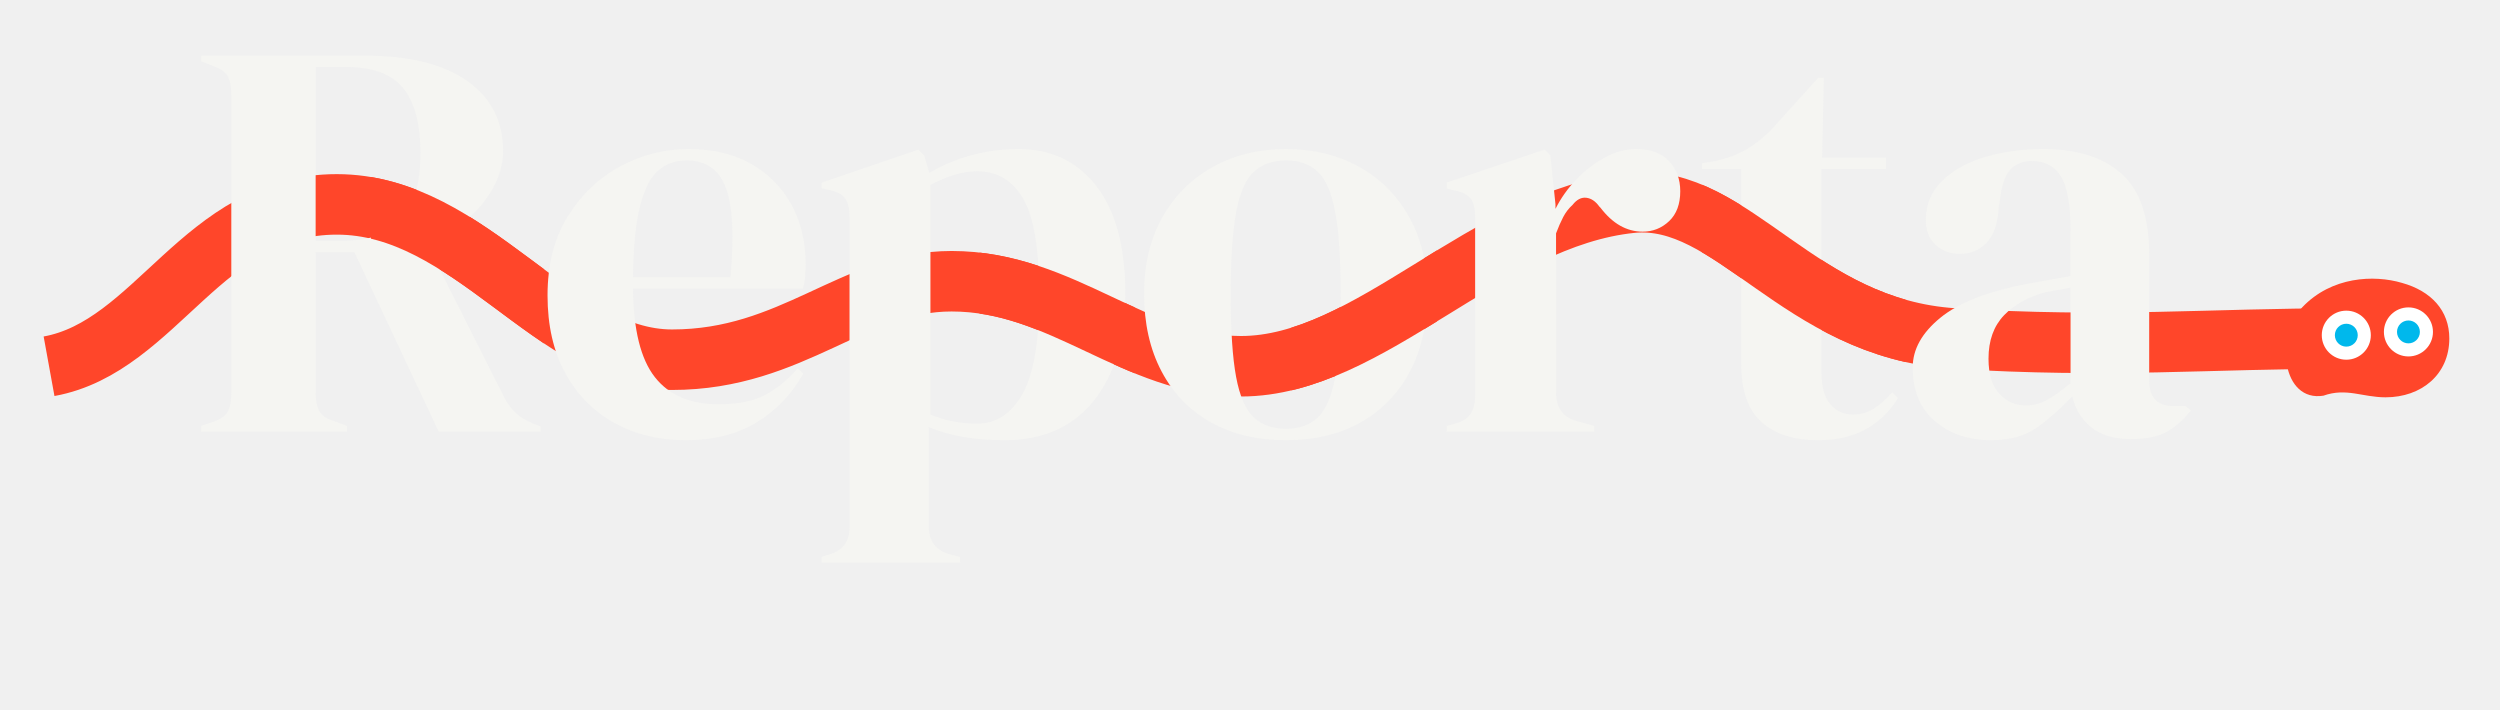
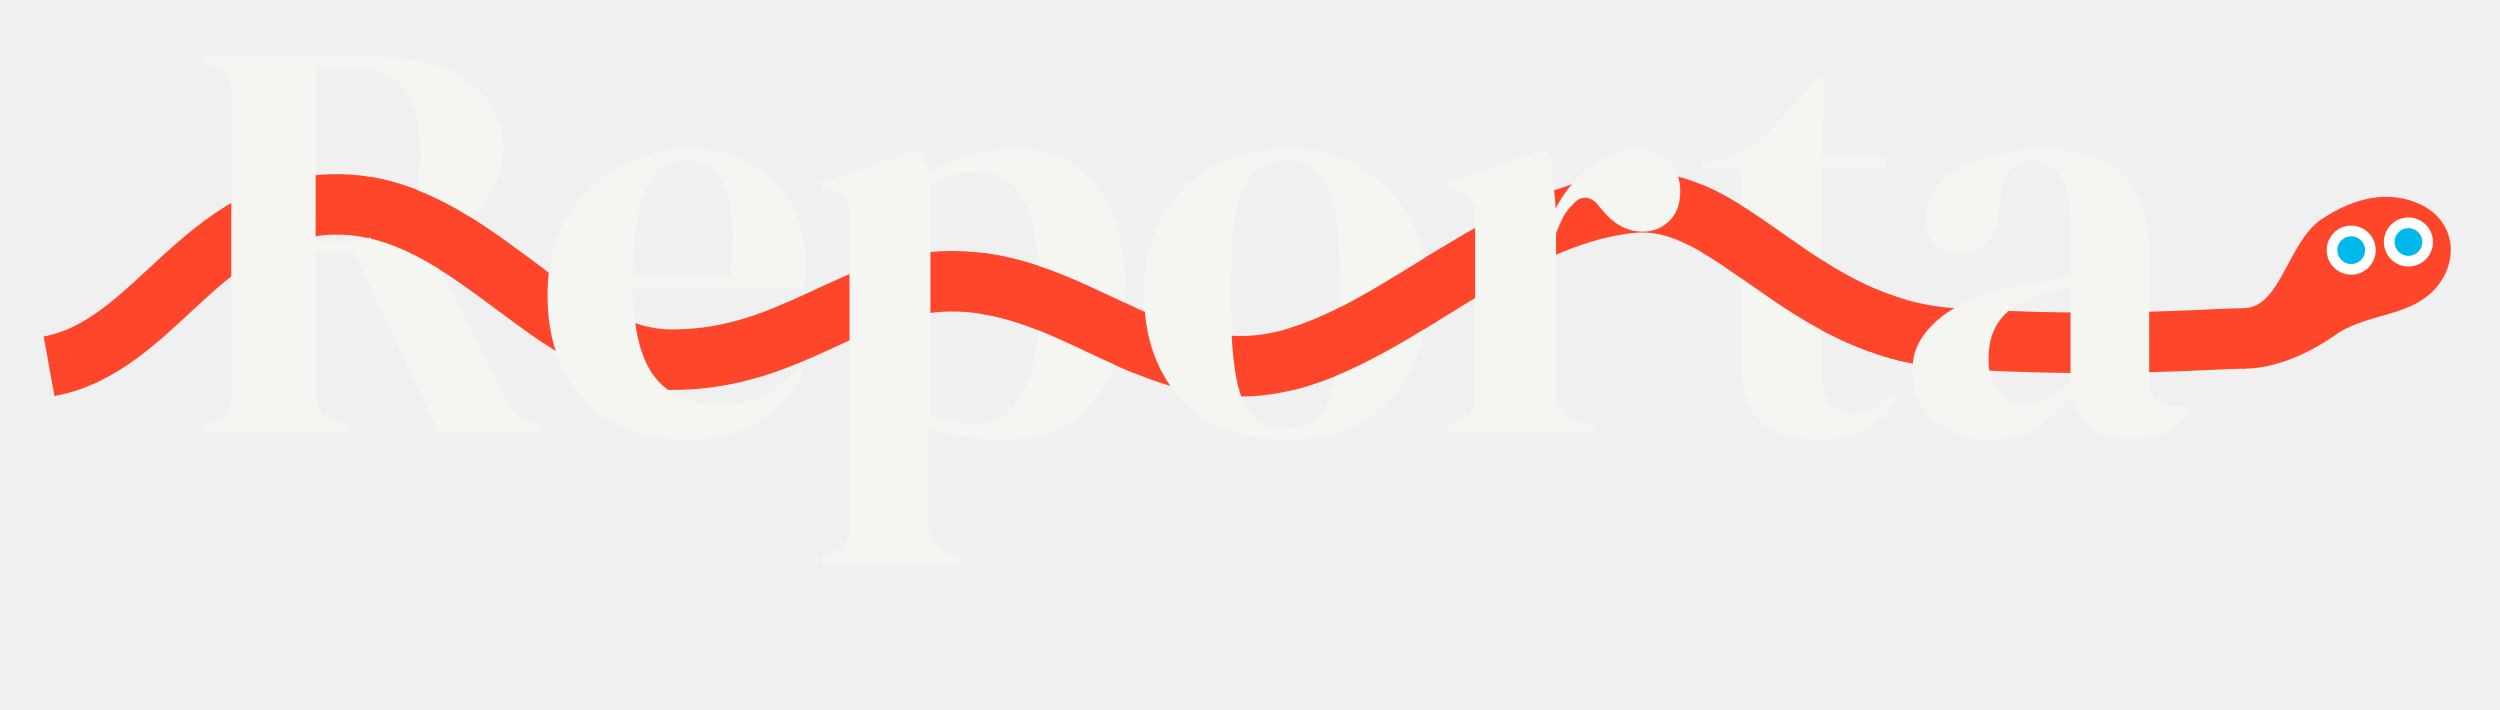
<svg xmlns="http://www.w3.org/2000/svg" width="1529" height="434" viewBox="0 0 1529 434" role="img" aria-labelledby="title">
  <defs>
    <clipPath id="weave">
      <rect x="226.846" y="0" width="105.937" height="434" />
      <rect x="599.074" y="0" width="94.904" height="434" />
      <rect x="789.788" y="0" width="89.057" height="434" />
      <rect x="1040.887" y="0" width="124.406" height="434" />
    </clipPath>
  </defs>
  <g id="snake">
-     <path d="M30 224 C96 212 124 125 206 125 C288 125 339 220 411 220 C485 220 522 172 582 172 C650 172 694 224 759 224 C838 224 909 133 998 124 C1060 118 1100 201 1195 207 C1290 213 1351 207 1435 207" fill="none" stroke="#FF462A" stroke-width="37" stroke-linecap="butt" />
-     <path d="M1408 188 C1426 169 1452 168 1469 173 C1487 178 1498 190 1498 207 C1498 229 1481 243 1459 243 C1445 243 1435 237 1421 242 C1396 246 1391 207 1408 188 Z" fill="#FF462A" />
+     <path d="M30 224 C96 212 124 125 206 125 C288 125 339 220 411 220 C485 220 522 172 582 172 C650 172 694 224 759 224 C838 224 909 133 998 124 C1060 118 1100 201 1195 207 C1290 213 1351 207 1373 207" fill="none" stroke="#FF462A" stroke-width="37" stroke-linecap="butt" />
+     <path class="snake-head" d="M1372 188.5 C1395 188.5 1399 148 1420 134 C1441 120 1461 117 1478 124 C1503 134 1505 162 1487 179 C1472 193 1450 192 1431 203 C1413 216 1392 225.5 1372 225.5 Z" fill="#FF462A" />
    <g fill="#FFFFFF">
-       <circle cx="1435" cy="205" r="15" />
-       <circle cx="1473" cy="203" r="15" />
+       <circle cx="1438" cy="153" r="15" />
+       <circle cx="1473" cy="148" r="15" />
    </g>
    <g fill="#00B8EC">
-       <circle cx="1435" cy="205" r="7" />
-       <circle cx="1473" cy="203" r="7" />
+       <circle cx="1438" cy="153" r="8.5" />
+       <circle cx="1473" cy="148" r="8.5" />
    </g>
  </g>
  <g id="wordmark-dm-serif-display" fill="#F5F5F2" transform="translate(115.3335 263.9944) scale(0.3484763 -0.3484763)">
    <path id="letter-0-R" d="M22 0V10L43 17Q63 24 69.0 35.5Q75 47 75 68V591Q75 611 69.5 622.5Q64 634 45 641L22 650V660H308Q426 660 489.0 615.5Q552 571 552 492Q552 448 519.0 404.0Q486 360 415 336L554 60Q563 43 574.5 32.5Q586 22 605 14L618 9V0H439L291 315H223V68Q223 49 229.0 37.0Q235 25 254 19L278 10V0ZM223 335H271Q343 335 375.0 373.5Q407 412 407 488Q407 565 377.0 602.5Q347 640 276 640H223Z" />
    <path id="letter-1-e" d="M877 496Q942 496 988.0 469.5Q1034 443 1058.5 397.5Q1083 352 1083 294Q1083 283 1082.0 271.5Q1081 260 1078 251H780Q781 143 818.5 95.5Q856 48 930 48Q980 48 1011.0 64.0Q1042 80 1069 111L1079 102Q1048 47 996.5 16.0Q945 -15 873 -15Q802 -15 747.0 15.5Q692 46 661.0 103.0Q630 160 630 239Q630 321 666.0 378.5Q702 436 758.5 466.0Q815 496 877 496ZM874 476Q845 476 824.5 458.5Q804 441 792.5 396.5Q781 352 780 271H951Q961 380 943.0 428.0Q925 476 874 476Z" />
    <path id="letter-2-p" d="M1111 -230V-220L1123 -216Q1160 -206 1160 -168V376Q1160 398 1152.5 409.0Q1145 420 1125 424L1111 427V437L1281 495L1291 485L1300 454Q1333 474 1373.5 485.0Q1414 496 1457 496Q1543 496 1593.5 430.5Q1644 365 1644 243Q1644 123 1588.5 54.0Q1533 -15 1432 -15Q1353 -15 1299 8V-165Q1299 -205 1335 -215L1354 -220V-230ZM1384 14Q1434 14 1463.5 66.0Q1493 118 1493 239Q1493 360 1465.0 408.5Q1437 457 1384 457Q1347 457 1302 433V30Q1340 14 1384 14Z" />
    <path id="letter-3-o" d="M1926 -15Q1850 -15 1794.0 16.5Q1738 48 1707.5 106.0Q1677 164 1677 242Q1677 320 1709.5 377.0Q1742 434 1798.5 465.0Q1855 496 1926 496Q1997 496 2053.0 465.5Q2109 435 2141.5 378.0Q2174 321 2174 242Q2174 163 2143.5 105.5Q2113 48 2057.5 16.5Q2002 -15 1926 -15ZM1926 5Q1961 5 1982.0 25.0Q2003 45 2012.5 96.0Q2022 147 2022 240Q2022 334 2012.5 385.0Q2003 436 1982.0 456.0Q1961 476 1926 476Q1891 476 1869.5 456.0Q1848 436 1838.5 385.0Q1829 334 1829 240Q1829 147 1838.5 96.0Q1848 45 1869.5 25.0Q1891 5 1926 5Z" />
    <path id="letter-4-r" d="M2208 0V10L2223 14Q2243 20 2250.5 32.0Q2258 44 2258 63V376Q2258 398 2250.5 408.5Q2243 419 2223 423L2208 427V437L2380 495L2390 485L2399 399V391Q2413 419 2435.5 442.5Q2458 466 2485.5 481.0Q2513 496 2540 496Q2578 496 2598.0 475.0Q2618 454 2618 422Q2618 388 2598.5 369.5Q2579 351 2552 351Q2510 351 2478 393L2476 395Q2466 409 2453.0 410.5Q2440 412 2429 398Q2419 389 2412.5 376.5Q2406 364 2400 348V69Q2400 29 2435 19L2467 10V0Z" />
    <path id="letter-5-t" d="M2860 -15Q2796 -15 2760.5 17.0Q2725 49 2725 119V461H2656V471L2680 475Q2711 482 2733.5 495.0Q2756 508 2778 530L2860 621H2870L2867 481H2979V461H2866V101Q2866 66 2881.5 48.0Q2897 30 2921 30Q2942 30 2958.0 40.5Q2974 51 2990 69L3000 59Q2980 25 2945.0 5.0Q2910 -15 2860 -15Z" />
    <path id="letter-6-a" d="M3163 -15Q3105 -15 3065.5 18.0Q3026 51 3026 113Q3026 160 3074.0 199.5Q3122 239 3225 259Q3241 262 3261.0 265.5Q3281 269 3303 273V352Q3303 420 3286.5 447.5Q3270 475 3235 475Q3211 475 3197.0 459.5Q3183 444 3179 406L3177 395Q3175 352 3156.0 332.0Q3137 312 3109 312Q3083 312 3066.0 328.0Q3049 344 3049 371Q3049 412 3077.5 440.0Q3106 468 3153.0 482.0Q3200 496 3255 496Q3344 496 3392.5 452.5Q3441 409 3441 311V90Q3441 45 3483 45H3505L3514 37Q3495 13 3472.5 0.0Q3450 -13 3409 -13Q3365 -13 3339.5 7.5Q3314 28 3306 62Q3276 30 3244.5 7.5Q3213 -15 3163 -15ZM3224 46Q3244 46 3261.5 55.5Q3279 65 3303 85V253Q3293 251 3283.0 249.0Q3273 247 3260 245Q3214 233 3186.5 204.5Q3159 176 3159 128Q3159 87 3178.0 66.5Q3197 46 3224 46Z" />
  </g>
  <g clip-path="url(#weave)">
-     <path d="M30 224 C96 212 124 125 206 125 C288 125 339 220 411 220 C485 220 522 172 582 172 C650 172 694 224 759 224 C838 224 909 133 998 124 C1060 118 1100 201 1195 207 C1290 213 1351 207 1435 207" fill="none" stroke="#FF462A" stroke-width="37" stroke-linecap="butt" />
-     <path d="M1408 188 C1426 169 1452 168 1469 173 C1487 178 1498 190 1498 207 C1498 229 1481 243 1459 243 C1445 243 1435 237 1421 242 C1396 246 1391 207 1408 188 Z" fill="#FF462A" />
+     <path d="M30 224 C96 212 124 125 206 125 C288 125 339 220 411 220 C485 220 522 172 582 172 C650 172 694 224 759 224 C838 224 909 133 998 124 C1060 118 1100 201 1195 207 C1290 213 1351 207 1373 207" fill="none" stroke="#FF462A" stroke-width="37" stroke-linecap="butt" />
+     <path class="snake-head" d="M1372 188.5 C1395 188.5 1399 148 1420 134 C1441 120 1461 117 1478 124 C1503 134 1505 162 1487 179 C1472 193 1450 192 1431 203 C1413 216 1392 225.5 1372 225.5 Z" fill="#FF462A" />
    <g fill="#FFFFFF">
-       <circle cx="1435" cy="205" r="15" />
-       <circle cx="1473" cy="203" r="15" />
+       <circle cx="1438" cy="153" r="15" />
+       <circle cx="1473" cy="148" r="15" />
    </g>
    <g fill="#00B8EC">
-       <circle cx="1435" cy="205" r="7" />
-       <circle cx="1473" cy="203" r="7" />
+       <circle cx="1438" cy="153" r="8.5" />
+       <circle cx="1473" cy="148" r="8.5" />
    </g>
  </g>
</svg>
